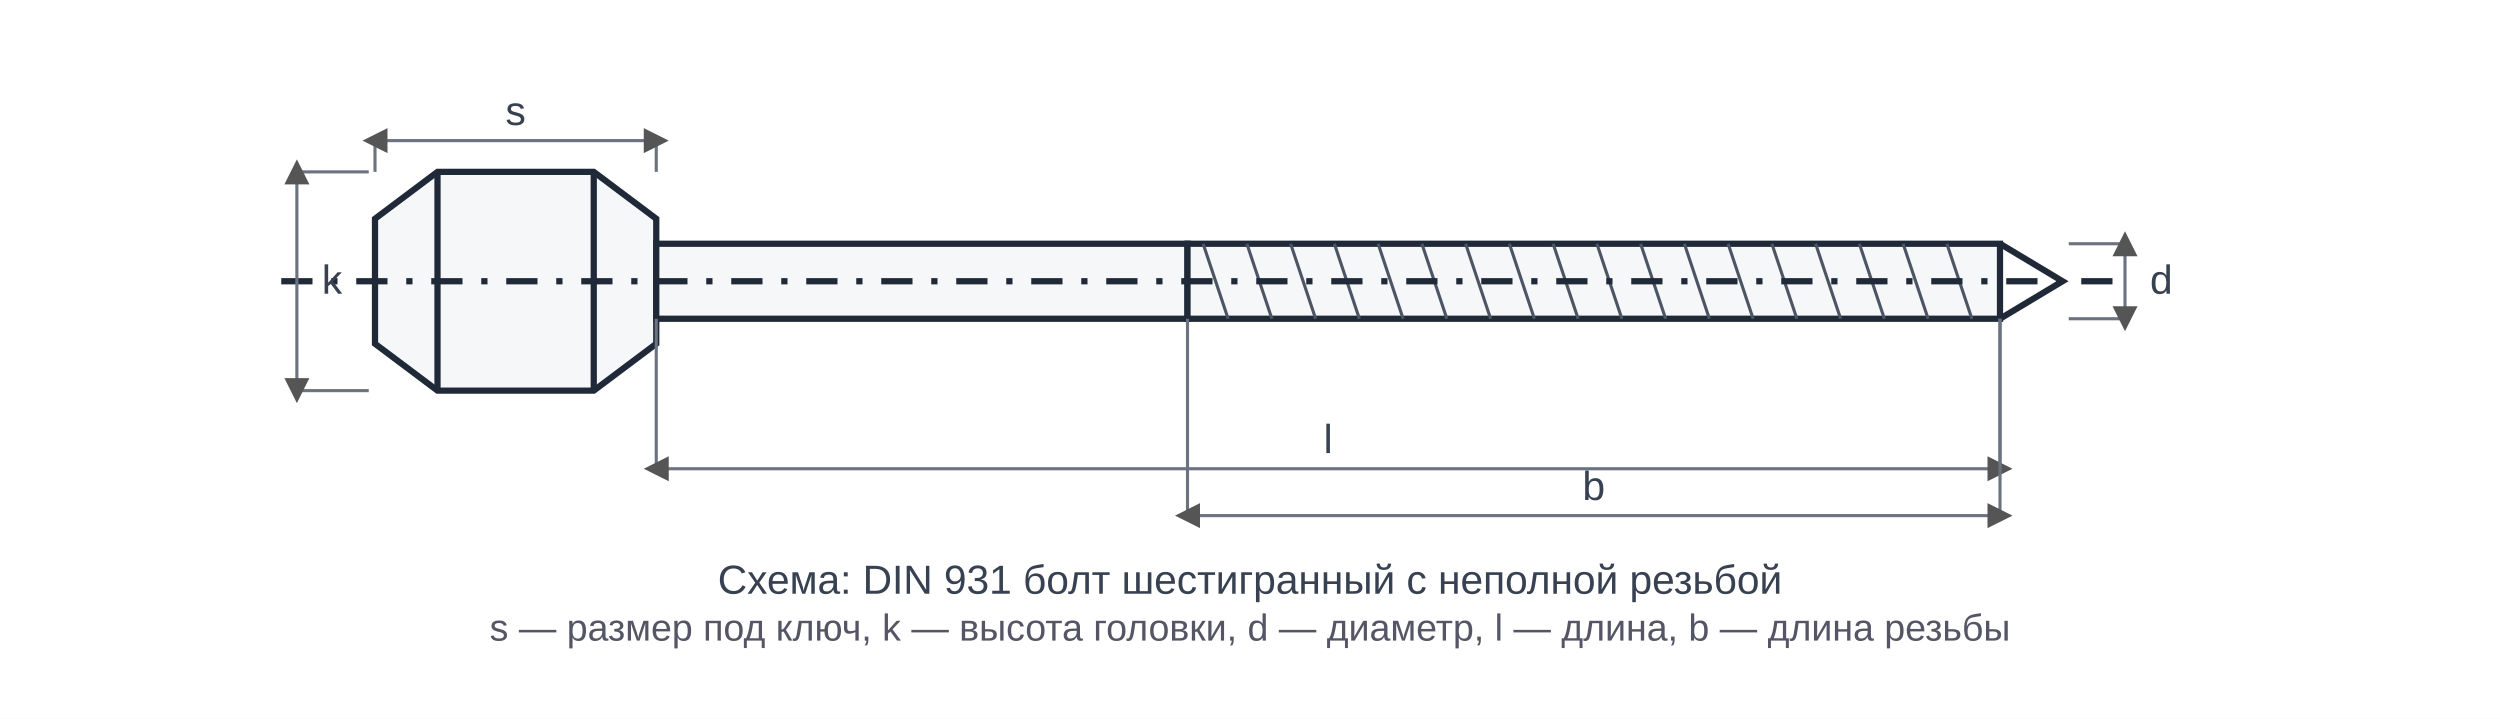
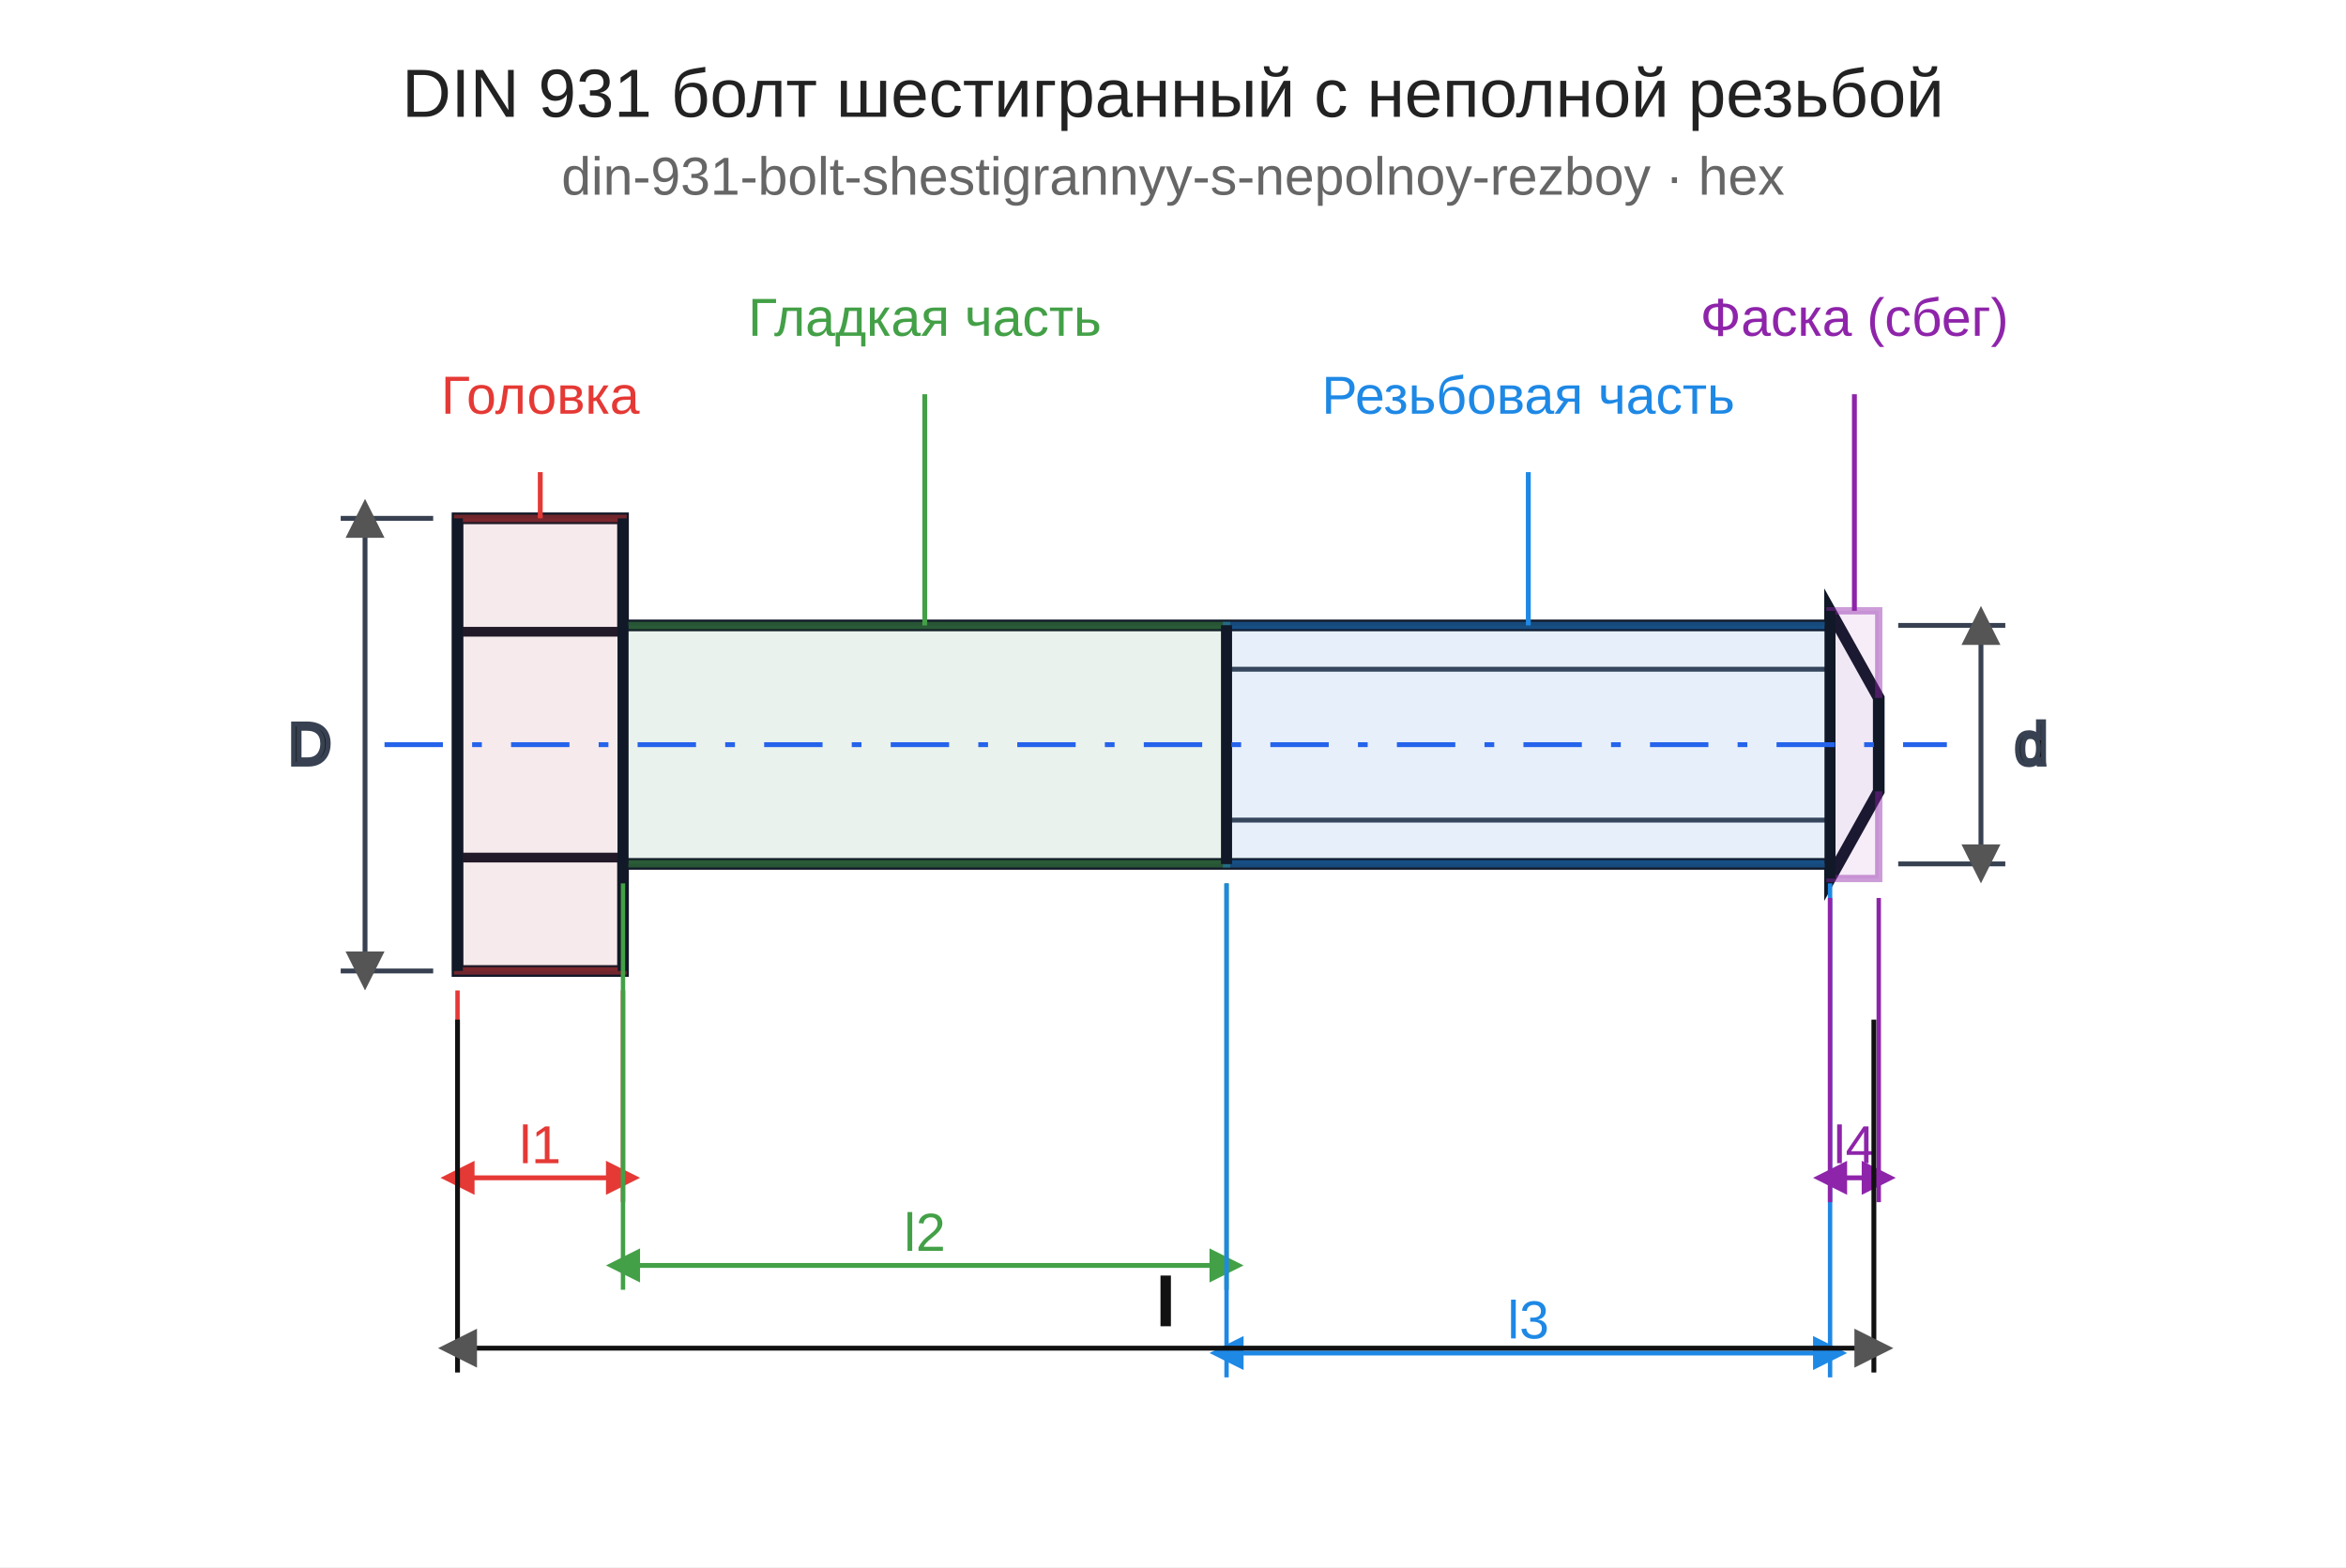
- <svg xmlns="http://www.w3.org/2000/svg" viewBox="0 0 800 230" font-family="Arial, sans-serif">
-   <rect width="800" height="230" fill="#ffffff" />
+ <svg xmlns="http://www.w3.org/2000/svg" viewBox="0 0 482 322" width="482" height="322" font-family="Arial,sans-serif">
  <defs>
-     <marker id="ah" markerWidth="8" markerHeight="8" refX="4" refY="4" orient="auto">
-       <path d="M0,0 L8,4 L0,8 Z" fill="#555" />
+     <marker id="arr" markerWidth="8" markerHeight="8" refX="4" refY="4" orient="auto-start-reverse">
+       <path d="M0,0 L8,4 L0,8 z" fill="#555" />
    </marker>
-     <marker id="ahb" markerWidth="8" markerHeight="8" refX="4" refY="4" orient="auto-start-reverse">
-       <path d="M0,0 L8,4 L0,8 Z" fill="#555" />
+     <marker id="arrc_0" markerWidth="7" markerHeight="7" refX="3.5" refY="3.5" orient="auto-start-reverse">
+       <path d="M0,0 L7,3.5 L0,7 z" fill="#e53935" />
+     </marker>
+     <marker id="arrc_1" markerWidth="7" markerHeight="7" refX="3.5" refY="3.5" orient="auto-start-reverse">
+       <path d="M0,0 L7,3.5 L0,7 z" fill="#43a047" />
+     </marker>
+     <marker id="arrc_2" markerWidth="7" markerHeight="7" refX="3.5" refY="3.5" orient="auto-start-reverse">
+       <path d="M0,0 L7,3.5 L0,7 z" fill="#1e88e5" />
+     </marker>
+     <marker id="arrc_3" markerWidth="7" markerHeight="7" refX="3.5" refY="3.5" orient="auto-start-reverse">
+       <path d="M0,0 L7,3.5 L0,7 z" fill="#8e24aa" />
    </marker>
  </defs>
-   <style>
-     .s{stroke:#1f2937;stroke-width:2;fill:none}
-     .f{fill:#f6f7f9;stroke:#1f2937;stroke-width:2}
-     .th{stroke:#4b5563;stroke-width:1}
-     .dim{stroke:#6b7280;stroke-width:1;fill:#374151;font-size:13px}
-   </style>
-   <g class="f">
-     <polygon points="120,70 140,55 190,55 210,70 210,110 190,125 140,125 120,110" />
+   <rect width="482" height="322" fill="#fff" />
+   <text x="241.0" y="24" text-anchor="middle" font-size="14" fill="#222">DIN 931 болт шестигранный с неполной резьбой</text>
+   <text x="241.0" y="40" text-anchor="middle" font-size="11" fill="#666">din-931-bolt-shestigrannyy-s-nepolnoy-rezboy · hex</text>
+   <g clip-path="url(#hatch_din_931_bolt_shestig)" stroke="#6b7280" stroke-width="0.8">
+     <line x1="228.0" y1="177.5" x2="245.8" y2="128.5" />
+     <line x1="236.0" y1="177.5" x2="253.8" y2="128.5" />
+     <line x1="244.0" y1="177.5" x2="261.8" y2="128.5" />
+     <line x1="252.0" y1="177.5" x2="269.8" y2="128.5" />
+     <line x1="260.0" y1="177.5" x2="277.8" y2="128.5" />
+     <line x1="268.0" y1="177.5" x2="285.8" y2="128.5" />
+     <line x1="276.0" y1="177.5" x2="293.8" y2="128.5" />
+     <line x1="284.0" y1="177.5" x2="301.8" y2="128.5" />
+     <line x1="292.0" y1="177.5" x2="309.8" y2="128.5" />
+     <line x1="300.0" y1="177.5" x2="317.8" y2="128.5" />
+     <line x1="308.0" y1="177.5" x2="325.8" y2="128.5" />
+     <line x1="316.0" y1="177.5" x2="333.8" y2="128.5" />
+     <line x1="324.0" y1="177.5" x2="341.8" y2="128.5" />
+     <line x1="332.0" y1="177.5" x2="349.8" y2="128.5" />
+     <line x1="340.0" y1="177.5" x2="357.8" y2="128.5" />
+     <line x1="348.0" y1="177.5" x2="365.8" y2="128.5" />
+     <line x1="356.0" y1="177.5" x2="373.8" y2="128.5" />
+     <line x1="364.0" y1="177.5" x2="381.8" y2="128.5" />
+     <line x1="372.0" y1="177.5" x2="389.8" y2="128.5" />
+     <line x1="380.0" y1="177.5" x2="397.8" y2="128.5" />
+     <line x1="388.0" y1="177.5" x2="405.8" y2="128.5" />
+     <line x1="396.0" y1="177.5" x2="413.8" y2="128.5" />
  </g>
-   <g class="s">
-     <line x1="140" y1="55" x2="140" y2="125" />
-     <line x1="190" y1="55" x2="190" y2="125" />
+   <defs>
+     <clipPath id="hatch_din_931_bolt_shestig">
+       <rect x="252" y="128.5" width="124" height="49.0" />
+     </clipPath>
+   </defs>
+   <path d="M 94.0,106.5 L 128.0,106.5 L 128.0,128.5 L 252.0,128.5 L 252.0,128.5 L 376.0,128.5 L 376.0,125.5 L 386.0,143.4 L 386.0,162.6 L 376.0,180.5 L 376.0,177.5 L 252.0,177.5 L 252.0,177.5 L 128.0,177.5 L 128.0,199.5 L 94.0,199.5 Z" fill="#f8fafc" stroke="#111827" stroke-width="2.4" />
+   <g class="thread-inner">
+     <line x1="252.0" y1="137.5" x2="376.0" y2="137.5" stroke="#374151" stroke-width="1" />
+     <line x1="252.0" y1="168.5" x2="376.0" y2="168.5" stroke="#374151" stroke-width="1" />
  </g>
-   <rect class="f" x="210" y="78" width="170" height="24" />
-   <rect class="f" x="380" y="78" width="260" height="24" />
-   <g class="th">
-     <line x1="385" y1="78" x2="393" y2="102" />
-     <line x1="399" y1="78" x2="407" y2="102" />
-     <line x1="413" y1="78" x2="421" y2="102" />
-     <line x1="427" y1="78" x2="435" y2="102" />
-     <line x1="441" y1="78" x2="449" y2="102" />
-     <line x1="455" y1="78" x2="463" y2="102" />
-     <line x1="469" y1="78" x2="477" y2="102" />
-     <line x1="483" y1="78" x2="491" y2="102" />
-     <line x1="497" y1="78" x2="505" y2="102" />
-     <line x1="511" y1="78" x2="519" y2="102" />
-     <line x1="525" y1="78" x2="533" y2="102" />
-     <line x1="539" y1="78" x2="547" y2="102" />
-     <line x1="553" y1="78" x2="561" y2="102" />
-     <line x1="567" y1="78" x2="575" y2="102" />
-     <line x1="581" y1="78" x2="589" y2="102" />
-     <line x1="595" y1="78" x2="603" y2="102" />
-     <line x1="609" y1="78" x2="617" y2="102" />
-     <line x1="623" y1="78" x2="631" y2="102" />
+   <g class="hex-dividers" stroke="#111827" stroke-width="2">
+     <line x1="94.0" y1="129.8" x2="128.0" y2="129.8" />
+     <line x1="94.0" y1="176.2" x2="128.0" y2="176.2" />
  </g>
-   <path class="s" d="M640,78 L660,90 L640,102" />
-   <line class="s" stroke-dasharray="10,6,2,6" x1="90" y1="90" x2="680" y2="90" />
-   <g class="dim">
-     <line x1="120" y1="55" x2="120" y2="45" />
-     <line x1="210" y1="55" x2="210" y2="45" />
-     <line x1="120" y1="45" x2="210" y2="45" marker-start="url(#ahb)" marker-end="url(#ah)" />
-     <text x="165.0" y="40" text-anchor="middle" stroke="none">s</text>
+   <rect x="94" y="106.5" width="34" height="93.0" fill="#e53935" fill-opacity="0.08" stroke="#e53935" stroke-opacity="0.45" stroke-width="1.5" />
+   <rect x="128" y="128.5" width="124" height="49.0" fill="#43a047" fill-opacity="0.08" stroke="#43a047" stroke-opacity="0.45" stroke-width="1.5" />
+   <rect x="252" y="128.5" width="124" height="49.0" fill="#1e88e5" fill-opacity="0.08" stroke="#1e88e5" stroke-opacity="0.45" stroke-width="1.5" />
+   <rect x="376" y="125.5" width="10" height="55.0" fill="#8e24aa" fill-opacity="0.08" stroke="#8e24aa" stroke-opacity="0.45" stroke-width="1.5" />
+   <g class="seg-separators" stroke="#111827" stroke-width="2.2">
+     <line x1="94.0" y1="106.5" x2="94.0" y2="199.5" />
+     <line x1="128.0" y1="106.5" x2="128.0" y2="199.5" />
+     <line x1="128.0" y1="128.5" x2="128.0" y2="177.5" />
+     <line x1="252.0" y1="128.5" x2="252.0" y2="177.5" />
+     <line x1="252.0" y1="128.5" x2="252.0" y2="177.5" />
+     <line x1="376.0" y1="128.5" x2="376.0" y2="177.5" />
+     <line x1="376.0" y1="125.5" x2="376.0" y2="180.5" />
+     <line x1="386.0" y1="143.4" x2="386.0" y2="162.6" />
  </g>
-   <g class="dim">
-     <line x1="210" y1="102" x2="210" y2="150" />
-     <line x1="640" y1="102" x2="640" y2="150" />
-     <line x1="210" y1="150" x2="640" y2="150" marker-start="url(#ahb)" marker-end="url(#ah)" />
-     <text x="425.0" y="145" text-anchor="middle" stroke="none">l</text>
+   <line x1="79" y1="153.0" x2="400" y2="153.0" stroke="#2563eb" stroke-width="1" stroke-dasharray="12,6,2,6" />
+   <line x1="111.0" y1="106.5" x2="111.0" y2="97.0" stroke="#e53935" stroke-width="1" />
+   <text x="111.0" y="85.0" text-anchor="middle" font-size="11" fill="#e53935" font-family="Arial">Головка</text>
+   <line x1="190.0" y1="128.5" x2="190.0" y2="81.0" stroke="#43a047" stroke-width="1" />
+   <text x="190.0" y="69.0" text-anchor="middle" font-size="11" fill="#43a047" font-family="Arial">Гладкая часть</text>
+   <line x1="314.0" y1="128.5" x2="314.0" y2="97.0" stroke="#1e88e5" stroke-width="1" />
+   <text x="314.0" y="85.0" text-anchor="middle" font-size="11" fill="#1e88e5" font-family="Arial">Резьбовая часть</text>
+   <line x1="381.0" y1="125.5" x2="381.0" y2="81.0" stroke="#8e24aa" stroke-width="1" />
+   <text x="381.0" y="69.0" text-anchor="middle" font-size="11" fill="#8e24aa" font-family="Arial">Фаска (сбег)</text>
+   <line x1="94.0" y1="203.5" x2="94.0" y2="247.0" stroke="#e53935" stroke-width="0.9" />
+   <line x1="128.0" y1="203.5" x2="128.0" y2="247.0" stroke="#e53935" stroke-width="0.9" />
+   <line x1="94.0" y1="242.0" x2="128.0" y2="242.0" stroke="#e53935" stroke-width="1" marker-start="url(#arrc_0)" marker-end="url(#arrc_0)" />
+   <text x="111.0" y="239.0" text-anchor="middle" font-size="11" fill="#e53935" font-family="Arial">l1</text>
+   <line x1="128.0" y1="181.5" x2="128.0" y2="265.0" stroke="#43a047" stroke-width="0.9" />
+   <line x1="252.0" y1="181.5" x2="252.0" y2="265.0" stroke="#43a047" stroke-width="0.9" />
+   <line x1="128.0" y1="260.0" x2="252.0" y2="260.0" stroke="#43a047" stroke-width="1" marker-start="url(#arrc_1)" marker-end="url(#arrc_1)" />
+   <text x="190.0" y="257.0" text-anchor="middle" font-size="11" fill="#43a047" font-family="Arial">l2</text>
+   <line x1="252.0" y1="181.5" x2="252.0" y2="283.0" stroke="#1e88e5" stroke-width="0.9" />
+   <line x1="376.0" y1="181.5" x2="376.0" y2="283.0" stroke="#1e88e5" stroke-width="0.9" />
+   <line x1="252.0" y1="278.0" x2="376.0" y2="278.0" stroke="#1e88e5" stroke-width="1" marker-start="url(#arrc_2)" marker-end="url(#arrc_2)" />
+   <text x="314.0" y="275.0" text-anchor="middle" font-size="11" fill="#1e88e5" font-family="Arial">l3</text>
+   <line x1="376.0" y1="184.5" x2="376.0" y2="247.0" stroke="#8e24aa" stroke-width="0.9" />
+   <line x1="386.0" y1="184.5" x2="386.0" y2="247.0" stroke="#8e24aa" stroke-width="0.9" />
+   <line x1="376.0" y1="242.0" x2="386.0" y2="242.0" stroke="#8e24aa" stroke-width="1" marker-start="url(#arrc_3)" marker-end="url(#arrc_3)" />
+   <text x="381.0" y="239.0" text-anchor="middle" font-size="11" fill="#8e24aa" font-family="Arial">l4</text>
+   <g stroke="#111" stroke-width="1" font-family="Arial" font-size="13" fill="#111">
+     <line x1="94" y1="209.5" x2="94" y2="282" />
+     <line x1="385" y1="209.5" x2="385" y2="282" />
+     <line x1="94" y1="277" x2="385" y2="277" marker-start="url(#arr)" marker-end="url(#arr)" />
+     <text x="239.5" y="272" text-anchor="middle">l</text>
  </g>
-   <g class="dim">
-     <line x1="380" y1="102" x2="380" y2="165" />
-     <line x1="640" y1="102" x2="640" y2="165" />
-     <line x1="380" y1="165" x2="640" y2="165" marker-start="url(#ahb)" marker-end="url(#ah)" />
-     <text x="510.0" y="160" text-anchor="middle" stroke="none">b</text>
+   <g stroke="#374151" stroke-width="1" font-family="Arial" font-size="12" fill="#111">
+     <line x1="89" y1="106.5" x2="70" y2="106.5" />
+     <line x1="89" y1="199.5" x2="70" y2="199.5" />
+     <line x1="75" y1="106.5" x2="75" y2="199.5" marker-start="url(#arr)" marker-end="url(#arr)" />
+     <text x="68" y="157.0" text-anchor="end">D</text>
  </g>
-   <g class="dim">
-     <line x1="662" y1="78" x2="680" y2="78" />
-     <line x1="662" y1="102" x2="680" y2="102" />
-     <line x1="680" y1="78" x2="680" y2="102" marker-start="url(#ahb)" marker-end="url(#ah)" />
-     <text x="688" y="94.0" text-anchor="start" stroke="none">d</text>
+   <g stroke="#374151" stroke-width="1" font-family="Arial" font-size="12" fill="#111">
+     <line x1="390" y1="128.5" x2="412" y2="128.5" />
+     <line x1="390" y1="177.5" x2="412" y2="177.5" />
+     <line x1="407" y1="128.5" x2="407" y2="177.5" marker-start="url(#arr)" marker-end="url(#arr)" />
+     <text x="414" y="157.0" text-anchor="start">d</text>
  </g>
-   <g class="dim">
-     <line x1="118" y1="55" x2="95" y2="55" />
-     <line x1="118" y1="125" x2="95" y2="125" />
-     <line x1="95" y1="55" x2="95" y2="125" marker-start="url(#ahb)" marker-end="url(#ah)" />
-     <text x="103" y="94.0" text-anchor="start" stroke="none">k</text>
-   </g>
-   <text x="400" y="190" text-anchor="middle" font-size="13" fill="#374151">Схема: DIN 931 болт шестигранный с неполной резьбой</text>
-   <text x="400" y="205" text-anchor="middle" font-size="12" fill="#556"> s — размер под ключ, k — высота головки, d — диаметр, l — длина, b — длина резьбы</text>
</svg>
